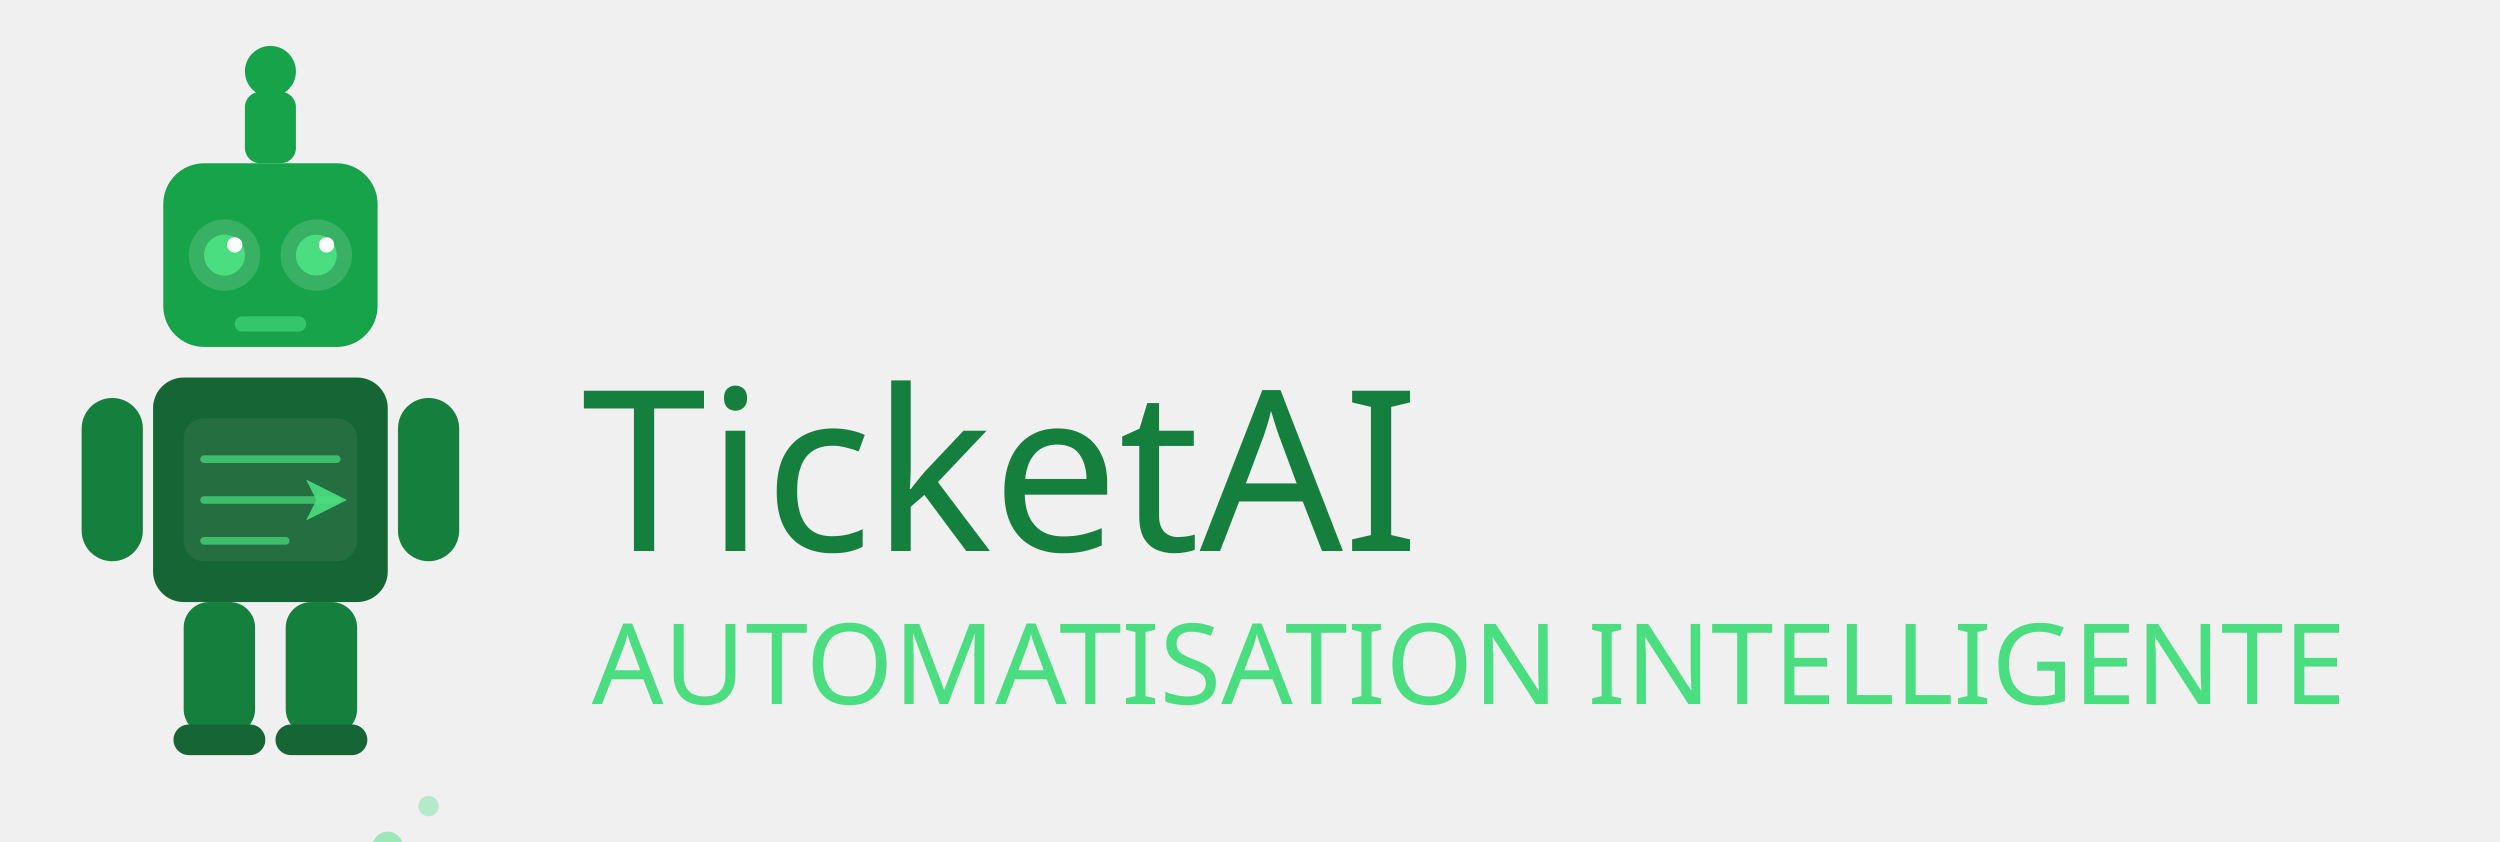
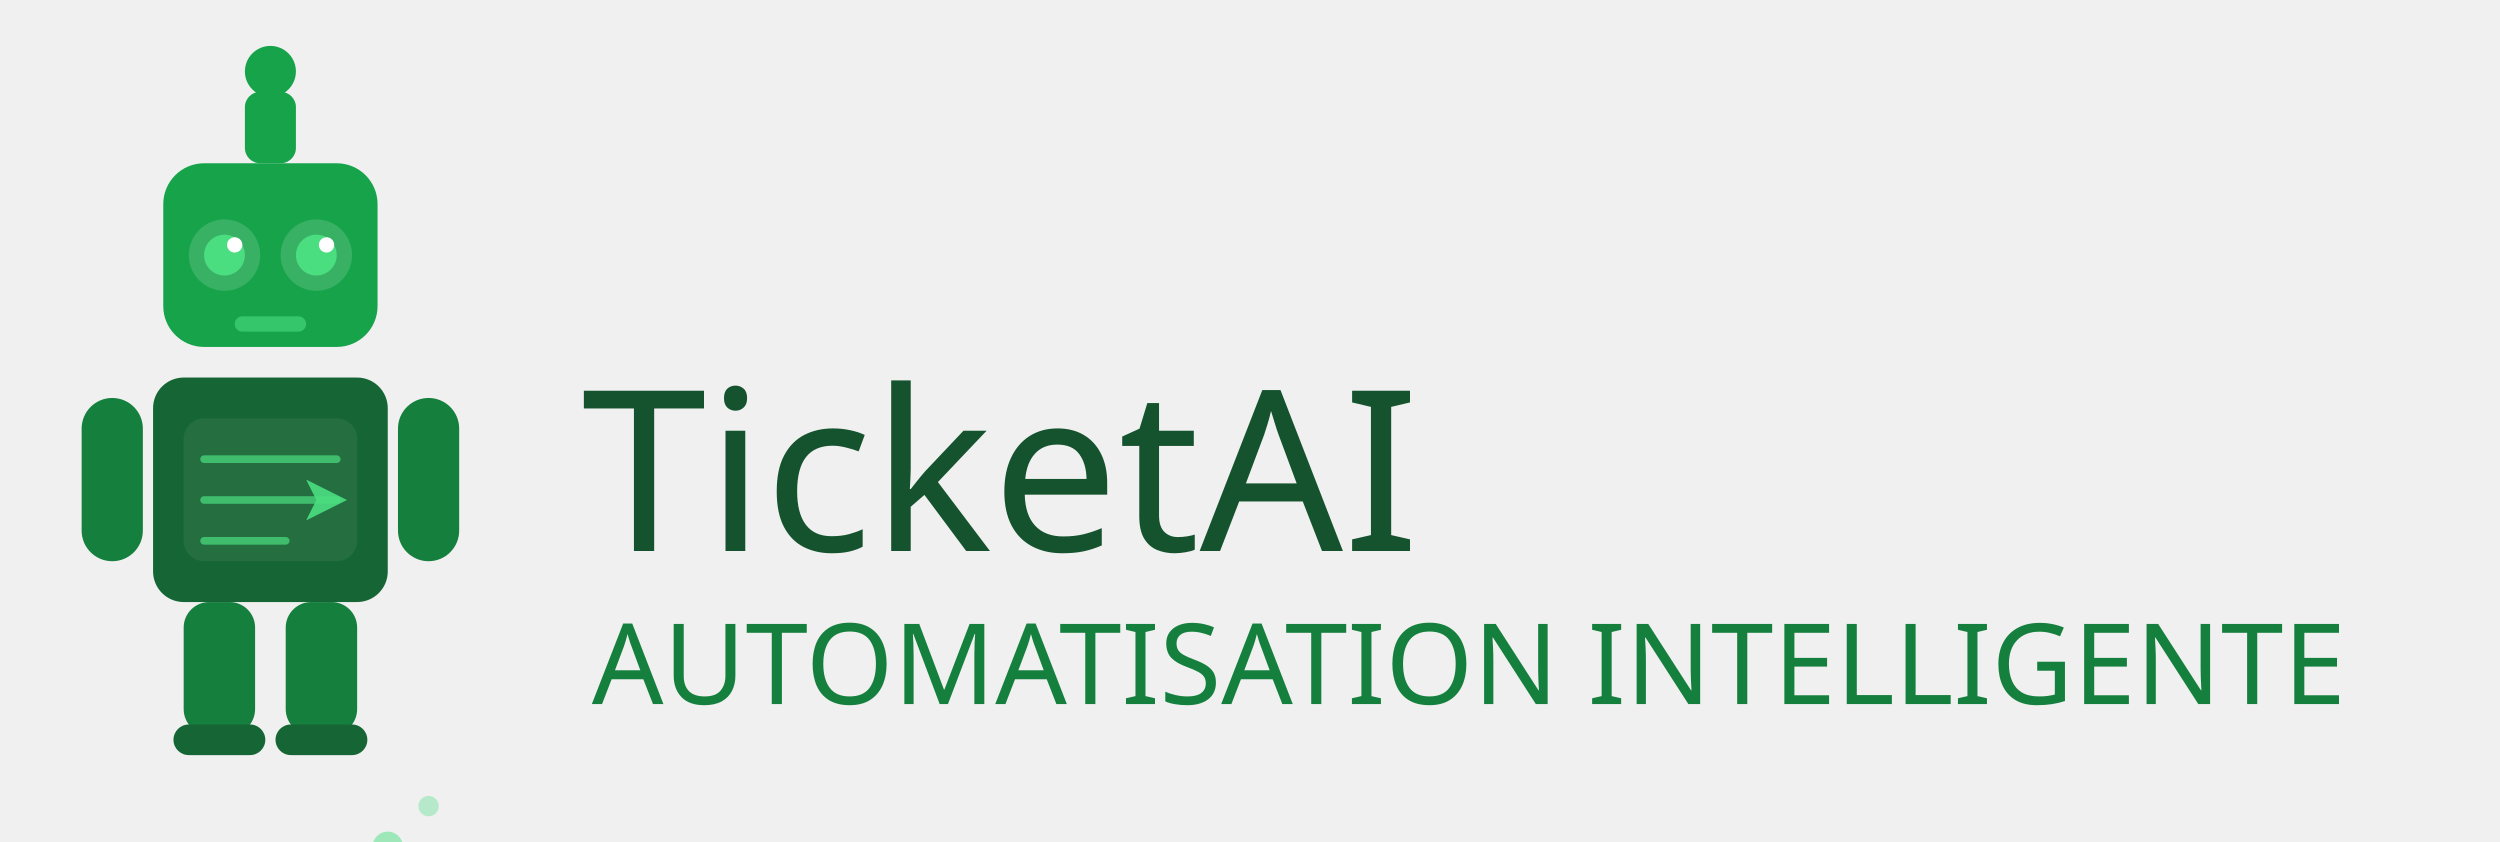
<svg xmlns="http://www.w3.org/2000/svg" width="100%" viewBox="110 0 490 165" role="img" style="">
  <defs>
  
</defs>
  <g transform="translate(140, 18)" style="fill:rgb(0, 0, 0);stroke:none;color:rgb(11, 11, 11);stroke-width:1px;stroke-linecap:butt;stroke-linejoin:miter;opacity:1;font-family:&quot;Anthropic Sans&quot;, -apple-system, BlinkMacSystemFont, &quot;Segoe UI&quot;, sans-serif;font-size:16px;font-weight:400;text-anchor:start;dominant-baseline:auto">
    <rect x="18" y="0" width="10" height="14" rx="3" fill="#16a34a" style="fill:rgb(22, 163, 74);stroke:none;color:rgb(11, 11, 11);stroke-width:1px;stroke-linecap:butt;stroke-linejoin:miter;opacity:1;font-family:&quot;Anthropic Sans&quot;, -apple-system, BlinkMacSystemFont, &quot;Segoe UI&quot;, sans-serif;font-size:16px;font-weight:400;text-anchor:start;dominant-baseline:auto" />
    <circle cx="23" cy="-4" r="5" fill="#16a34a" style="fill:rgb(22, 163, 74);stroke:none;color:rgb(11, 11, 11);stroke-width:1px;stroke-linecap:butt;stroke-linejoin:miter;opacity:1;font-family:&quot;Anthropic Sans&quot;, -apple-system, BlinkMacSystemFont, &quot;Segoe UI&quot;, sans-serif;font-size:16px;font-weight:400;text-anchor:start;dominant-baseline:auto" />
    <rect x="2" y="14" width="42" height="36" rx="8" fill="#16a34a" style="fill:rgb(22, 163, 74);stroke:none;color:rgb(11, 11, 11);stroke-width:1px;stroke-linecap:butt;stroke-linejoin:miter;opacity:1;font-family:&quot;Anthropic Sans&quot;, -apple-system, BlinkMacSystemFont, &quot;Segoe UI&quot;, sans-serif;font-size:16px;font-weight:400;text-anchor:start;dominant-baseline:auto" />
    <circle cx="14" cy="32" r="7" fill="white" opacity="0.15" style="fill:rgb(255, 255, 255);stroke:none;color:rgb(11, 11, 11);stroke-width:1px;stroke-linecap:butt;stroke-linejoin:miter;opacity:0.15;font-family:&quot;Anthropic Sans&quot;, -apple-system, BlinkMacSystemFont, &quot;Segoe UI&quot;, sans-serif;font-size:16px;font-weight:400;text-anchor:start;dominant-baseline:auto" />
    <circle cx="14" cy="32" r="4" fill="#4ade80" style="fill:rgb(74, 222, 128);stroke:none;color:rgb(11, 11, 11);stroke-width:1px;stroke-linecap:butt;stroke-linejoin:miter;opacity:1;font-family:&quot;Anthropic Sans&quot;, -apple-system, BlinkMacSystemFont, &quot;Segoe UI&quot;, sans-serif;font-size:16px;font-weight:400;text-anchor:start;dominant-baseline:auto" />
    <circle cx="16" cy="30" r="1.5" fill="white" style="fill:rgb(255, 255, 255);stroke:none;color:rgb(11, 11, 11);stroke-width:1px;stroke-linecap:butt;stroke-linejoin:miter;opacity:1;font-family:&quot;Anthropic Sans&quot;, -apple-system, BlinkMacSystemFont, &quot;Segoe UI&quot;, sans-serif;font-size:16px;font-weight:400;text-anchor:start;dominant-baseline:auto" />
    <circle cx="32" cy="32" r="7" fill="white" opacity="0.15" style="fill:rgb(255, 255, 255);stroke:none;color:rgb(11, 11, 11);stroke-width:1px;stroke-linecap:butt;stroke-linejoin:miter;opacity:0.15;font-family:&quot;Anthropic Sans&quot;, -apple-system, BlinkMacSystemFont, &quot;Segoe UI&quot;, sans-serif;font-size:16px;font-weight:400;text-anchor:start;dominant-baseline:auto" />
    <circle cx="32" cy="32" r="4" fill="#4ade80" style="fill:rgb(74, 222, 128);stroke:none;color:rgb(11, 11, 11);stroke-width:1px;stroke-linecap:butt;stroke-linejoin:miter;opacity:1;font-family:&quot;Anthropic Sans&quot;, -apple-system, BlinkMacSystemFont, &quot;Segoe UI&quot;, sans-serif;font-size:16px;font-weight:400;text-anchor:start;dominant-baseline:auto" />
    <circle cx="34" cy="30" r="1.5" fill="white" style="fill:rgb(255, 255, 255);stroke:none;color:rgb(11, 11, 11);stroke-width:1px;stroke-linecap:butt;stroke-linejoin:miter;opacity:1;font-family:&quot;Anthropic Sans&quot;, -apple-system, BlinkMacSystemFont, &quot;Segoe UI&quot;, sans-serif;font-size:16px;font-weight:400;text-anchor:start;dominant-baseline:auto" />
    <rect x="16" y="44" width="14" height="3" rx="1.5" fill="#4ade80" opacity="0.6" style="fill:rgb(74, 222, 128);stroke:none;color:rgb(11, 11, 11);stroke-width:1px;stroke-linecap:butt;stroke-linejoin:miter;opacity:0.6;font-family:&quot;Anthropic Sans&quot;, -apple-system, BlinkMacSystemFont, &quot;Segoe UI&quot;, sans-serif;font-size:16px;font-weight:400;text-anchor:start;dominant-baseline:auto" />
    <rect x="0" y="56" width="46" height="44" rx="6" fill="#166534" style="fill:rgb(22, 101, 52);stroke:none;color:rgb(11, 11, 11);stroke-width:1px;stroke-linecap:butt;stroke-linejoin:miter;opacity:1;font-family:&quot;Anthropic Sans&quot;, -apple-system, BlinkMacSystemFont, &quot;Segoe UI&quot;, sans-serif;font-size:16px;font-weight:400;text-anchor:start;dominant-baseline:auto" />
    <rect x="6" y="64" width="34" height="28" rx="4" fill="white" opacity="0.06" style="fill:rgb(255, 255, 255);stroke:none;color:rgb(11, 11, 11);stroke-width:1px;stroke-linecap:butt;stroke-linejoin:miter;opacity:0.06;font-family:&quot;Anthropic Sans&quot;, -apple-system, BlinkMacSystemFont, &quot;Segoe UI&quot;, sans-serif;font-size:16px;font-weight:400;text-anchor:start;dominant-baseline:auto" />
    <line x1="10" y1="72" x2="36" y2="72" stroke="#4ade80" stroke-width="1.5" stroke-linecap="round" opacity="0.7" style="fill:rgb(0, 0, 0);stroke:rgb(74, 222, 128);color:rgb(11, 11, 11);stroke-width:1.5px;stroke-linecap:round;stroke-linejoin:miter;opacity:0.7;font-family:&quot;Anthropic Sans&quot;, -apple-system, BlinkMacSystemFont, &quot;Segoe UI&quot;, sans-serif;font-size:16px;font-weight:400;text-anchor:start;dominant-baseline:auto" />
    <line x1="10" y1="80" x2="36" y2="80" stroke="#4ade80" stroke-width="1.5" stroke-linecap="round" opacity="0.7" style="fill:rgb(0, 0, 0);stroke:rgb(74, 222, 128);color:rgb(11, 11, 11);stroke-width:1.5px;stroke-linecap:round;stroke-linejoin:miter;opacity:0.7;font-family:&quot;Anthropic Sans&quot;, -apple-system, BlinkMacSystemFont, &quot;Segoe UI&quot;, sans-serif;font-size:16px;font-weight:400;text-anchor:start;dominant-baseline:auto" />
    <line x1="10" y1="88" x2="26" y2="88" stroke="#4ade80" stroke-width="1.5" stroke-linecap="round" opacity="0.7" style="fill:rgb(0, 0, 0);stroke:rgb(74, 222, 128);color:rgb(11, 11, 11);stroke-width:1.5px;stroke-linecap:round;stroke-linejoin:miter;opacity:0.7;font-family:&quot;Anthropic Sans&quot;, -apple-system, BlinkMacSystemFont, &quot;Segoe UI&quot;, sans-serif;font-size:16px;font-weight:400;text-anchor:start;dominant-baseline:auto" />
    <polygon points="30,76 38,80 30,84 32,80" fill="#4ade80" opacity="0.9" style="fill:rgb(74, 222, 128);stroke:none;color:rgb(11, 11, 11);stroke-width:1px;stroke-linecap:butt;stroke-linejoin:miter;opacity:0.9;font-family:&quot;Anthropic Sans&quot;, -apple-system, BlinkMacSystemFont, &quot;Segoe UI&quot;, sans-serif;font-size:16px;font-weight:400;text-anchor:start;dominant-baseline:auto" />
    <rect x="-14" y="60" width="12" height="32" rx="6" fill="#15803d" style="fill:rgb(21, 128, 61);stroke:none;color:rgb(11, 11, 11);stroke-width:1px;stroke-linecap:butt;stroke-linejoin:miter;opacity:1;font-family:&quot;Anthropic Sans&quot;, -apple-system, BlinkMacSystemFont, &quot;Segoe UI&quot;, sans-serif;font-size:16px;font-weight:400;text-anchor:start;dominant-baseline:auto" />
    <rect x="48" y="60" width="12" height="32" rx="6" fill="#15803d" style="fill:rgb(21, 128, 61);stroke:none;color:rgb(11, 11, 11);stroke-width:1px;stroke-linecap:butt;stroke-linejoin:miter;opacity:1;font-family:&quot;Anthropic Sans&quot;, -apple-system, BlinkMacSystemFont, &quot;Segoe UI&quot;, sans-serif;font-size:16px;font-weight:400;text-anchor:start;dominant-baseline:auto" />
    <rect x="6" y="100" width="14" height="26" rx="5" fill="#15803d" style="fill:rgb(21, 128, 61);stroke:none;color:rgb(11, 11, 11);stroke-width:1px;stroke-linecap:butt;stroke-linejoin:miter;opacity:1;font-family:&quot;Anthropic Sans&quot;, -apple-system, BlinkMacSystemFont, &quot;Segoe UI&quot;, sans-serif;font-size:16px;font-weight:400;text-anchor:start;dominant-baseline:auto" />
    <rect x="26" y="100" width="14" height="26" rx="5" fill="#15803d" style="fill:rgb(21, 128, 61);stroke:none;color:rgb(11, 11, 11);stroke-width:1px;stroke-linecap:butt;stroke-linejoin:miter;opacity:1;font-family:&quot;Anthropic Sans&quot;, -apple-system, BlinkMacSystemFont, &quot;Segoe UI&quot;, sans-serif;font-size:16px;font-weight:400;text-anchor:start;dominant-baseline:auto" />
    <rect x="4" y="124" width="18" height="6" rx="3" fill="#166534" style="fill:rgb(22, 101, 52);stroke:none;color:rgb(11, 11, 11);stroke-width:1px;stroke-linecap:butt;stroke-linejoin:miter;opacity:1;font-family:&quot;Anthropic Sans&quot;, -apple-system, BlinkMacSystemFont, &quot;Segoe UI&quot;, sans-serif;font-size:16px;font-weight:400;text-anchor:start;dominant-baseline:auto" />
    <rect x="24" y="124" width="18" height="6" rx="3" fill="#166534" style="fill:rgb(22, 101, 52);stroke:none;color:rgb(11, 11, 11);stroke-width:1px;stroke-linecap:butt;stroke-linejoin:miter;opacity:1;font-family:&quot;Anthropic Sans&quot;, -apple-system, BlinkMacSystemFont, &quot;Segoe UI&quot;, sans-serif;font-size:16px;font-weight:400;text-anchor:start;dominant-baseline:auto" />
    <circle cx="46" cy="148" r="3" fill="#4ade80" opacity="0.5" style="fill:rgb(74, 222, 128);stroke:none;color:rgb(11, 11, 11);stroke-width:1px;stroke-linecap:butt;stroke-linejoin:miter;opacity:0.5;font-family:&quot;Anthropic Sans&quot;, -apple-system, BlinkMacSystemFont, &quot;Segoe UI&quot;, sans-serif;font-size:16px;font-weight:400;text-anchor:start;dominant-baseline:auto" />
    <circle cx="54" cy="140" r="2" fill="#4ade80" opacity="0.35" style="fill:rgb(74, 222, 128);stroke:none;color:rgb(11, 11, 11);stroke-width:1px;stroke-linecap:butt;stroke-linejoin:miter;opacity:0.35;font-family:&quot;Anthropic Sans&quot;, -apple-system, BlinkMacSystemFont, &quot;Segoe UI&quot;, sans-serif;font-size:16px;font-weight:400;text-anchor:start;dominant-baseline:auto" />
    <circle cx="50" cy="156" r="1.5" fill="#4ade80" opacity="0.25" style="fill:rgb(74, 222, 128);stroke:none;color:rgb(11, 11, 11);stroke-width:1px;stroke-linecap:butt;stroke-linejoin:miter;opacity:0.25;font-family:&quot;Anthropic Sans&quot;, -apple-system, BlinkMacSystemFont, &quot;Segoe UI&quot;, sans-serif;font-size:16px;font-weight:400;text-anchor:start;dominant-baseline:auto" />
  </g>
-   <text x="224" y="108" style="fill:rgb(21, 128, 61);stroke:none;color:rgb(11, 11, 11);stroke-width:1px;stroke-linecap:butt;stroke-linejoin:miter;opacity:1;font-family:sans-serif;font-size:44px;font-weight:500;text-anchor:start;dominant-baseline:auto">TicketAI</text>
-   <text x="226" y="138" style="fill:rgb(74, 222, 128);stroke:none;color:rgb(11, 11, 11);stroke-width:1px;stroke-linecap:butt;stroke-linejoin:miter;opacity:1;font-family:sans-serif;font-size:22px;font-weight:400;text-anchor:start;dominant-baseline:auto">AUTOMATISATION INTELLIGENTE</text>
+   <text x="224" y="108" style="fill:rgb(20, 83, 45);stroke:none;color:rgb(11, 11, 11);stroke-width:1px;stroke-linecap:butt;stroke-linejoin:miter;opacity:1;font-family:sans-serif;font-size:44px;font-weight:500;text-anchor:start;dominant-baseline:auto">TicketAI</text>
+   <text x="226" y="138" style="fill:rgb(21, 128, 61);stroke:none;color:rgb(11, 11, 11);stroke-width:1px;stroke-linecap:butt;stroke-linejoin:miter;opacity:1;font-family:sans-serif;font-size:22px;font-weight:400;text-anchor:start;dominant-baseline:auto">AUTOMATISATION INTELLIGENTE</text>
</svg>
